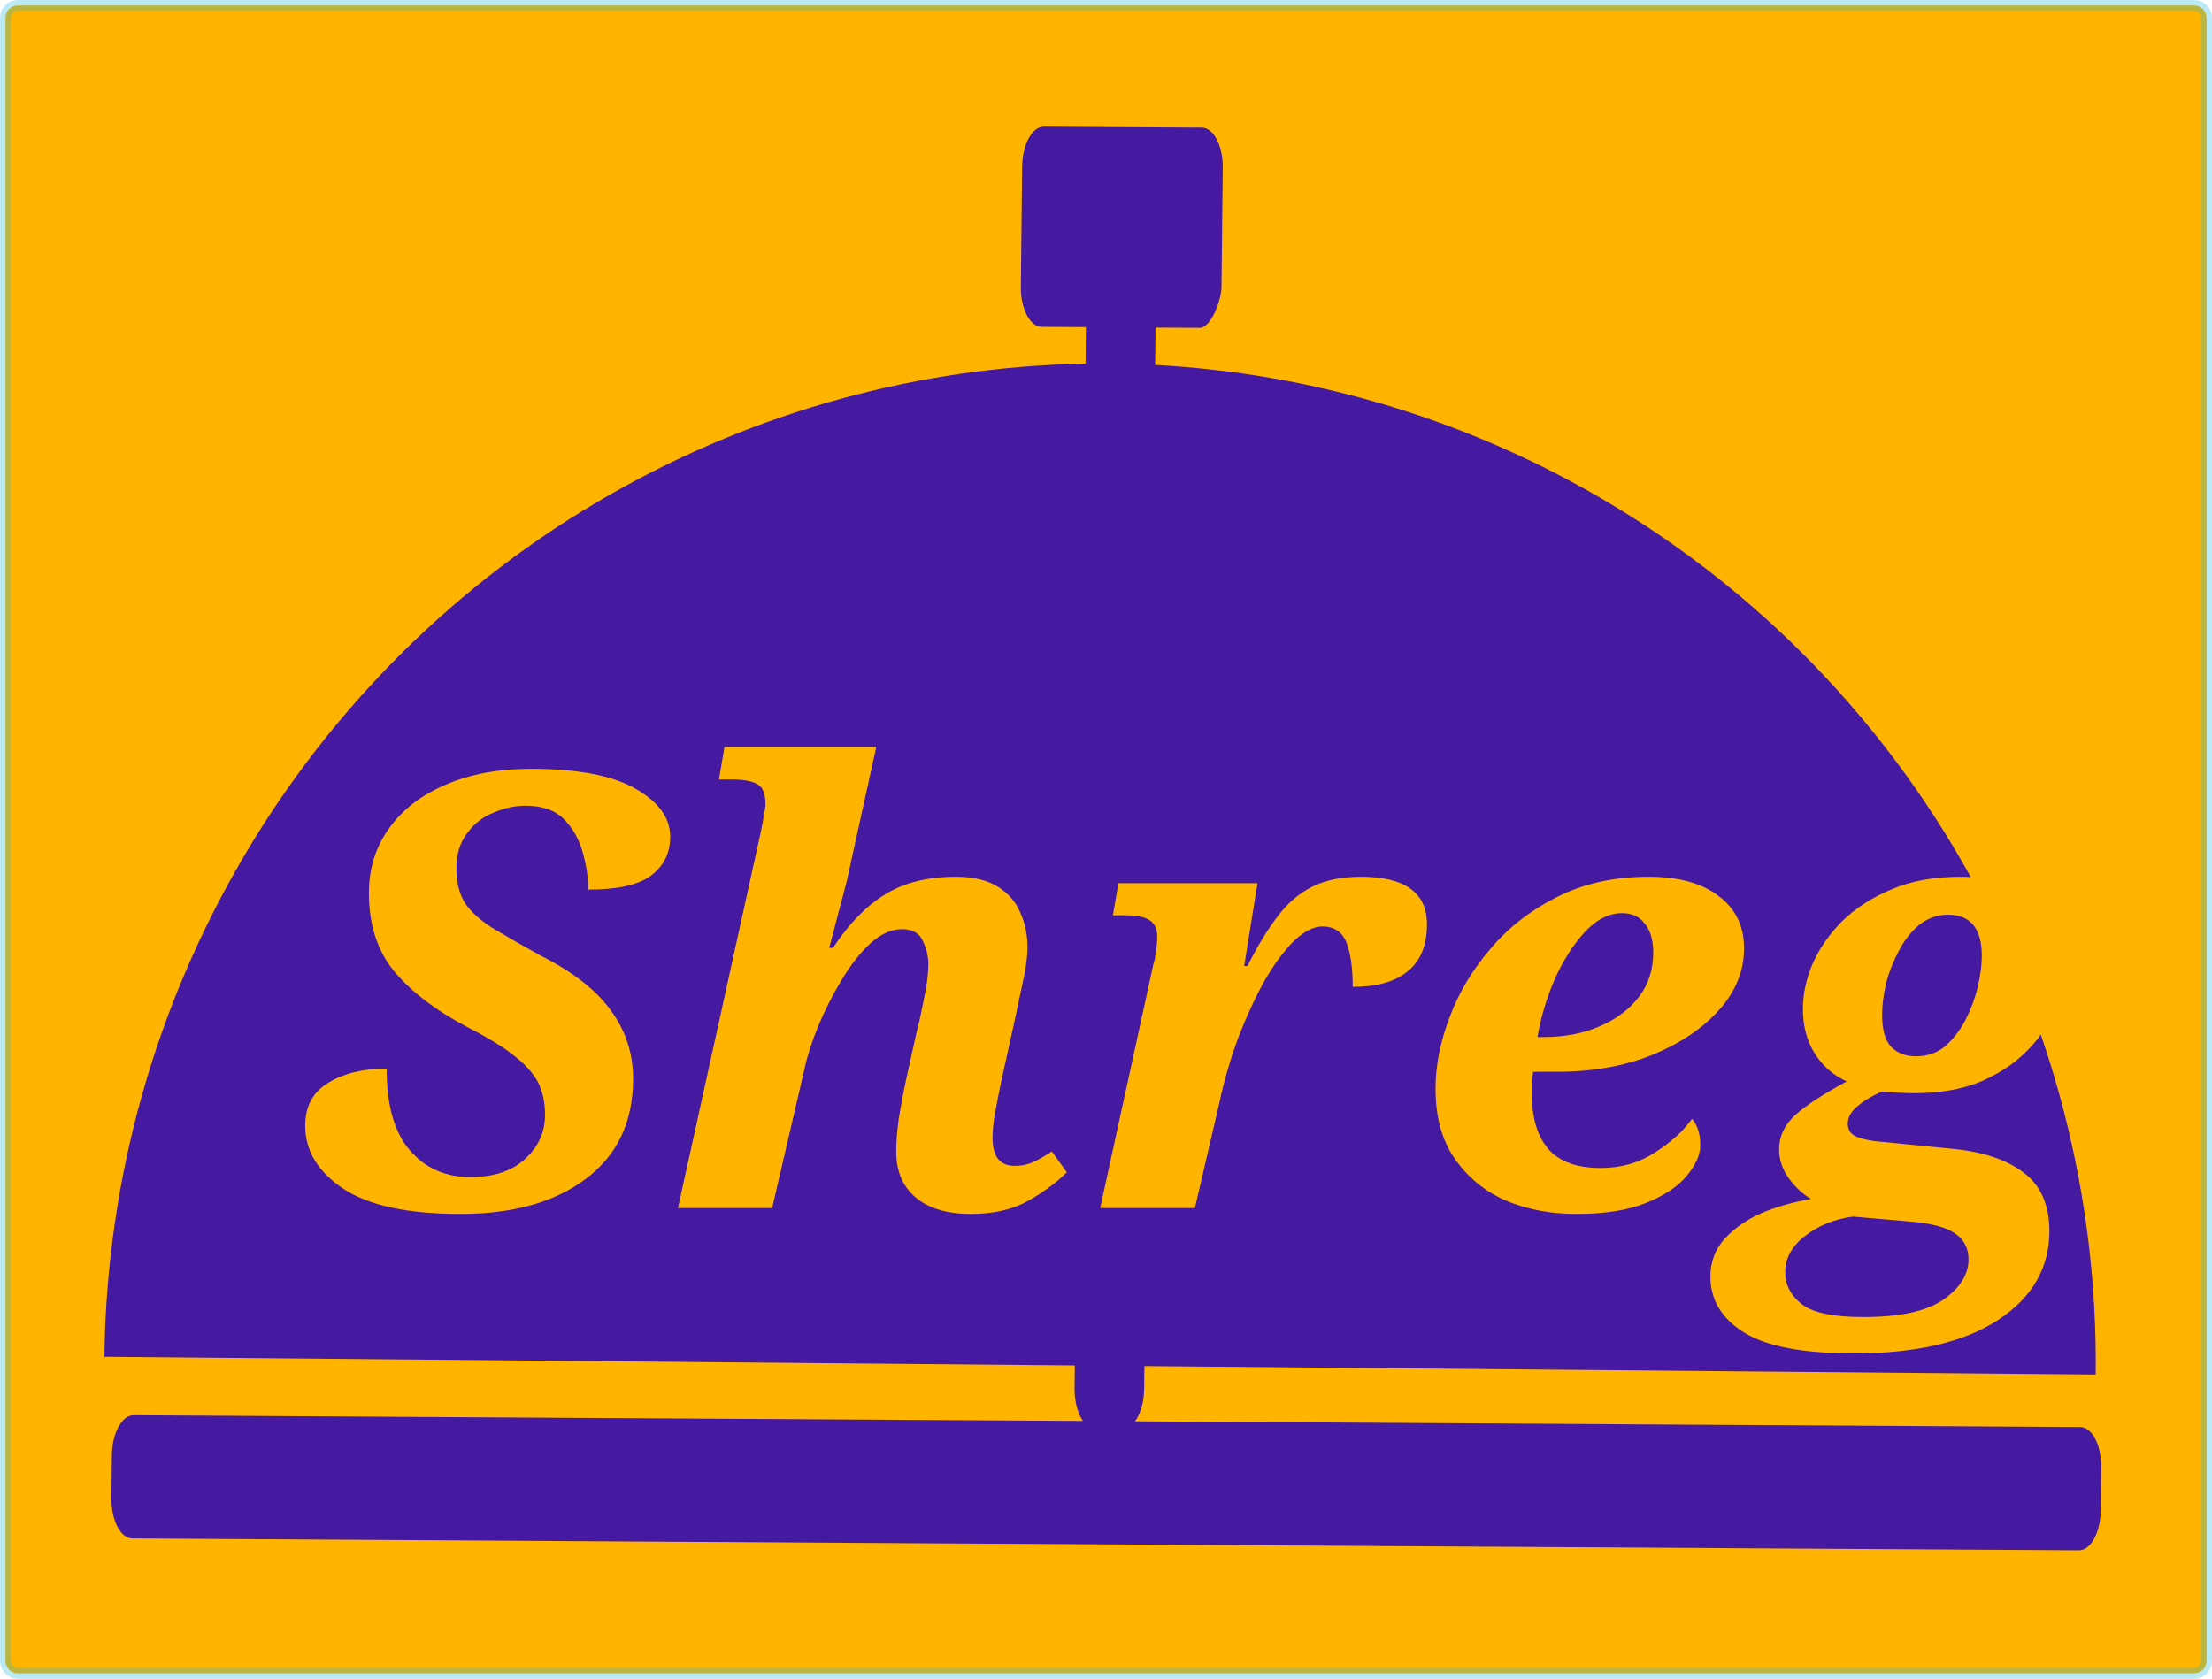
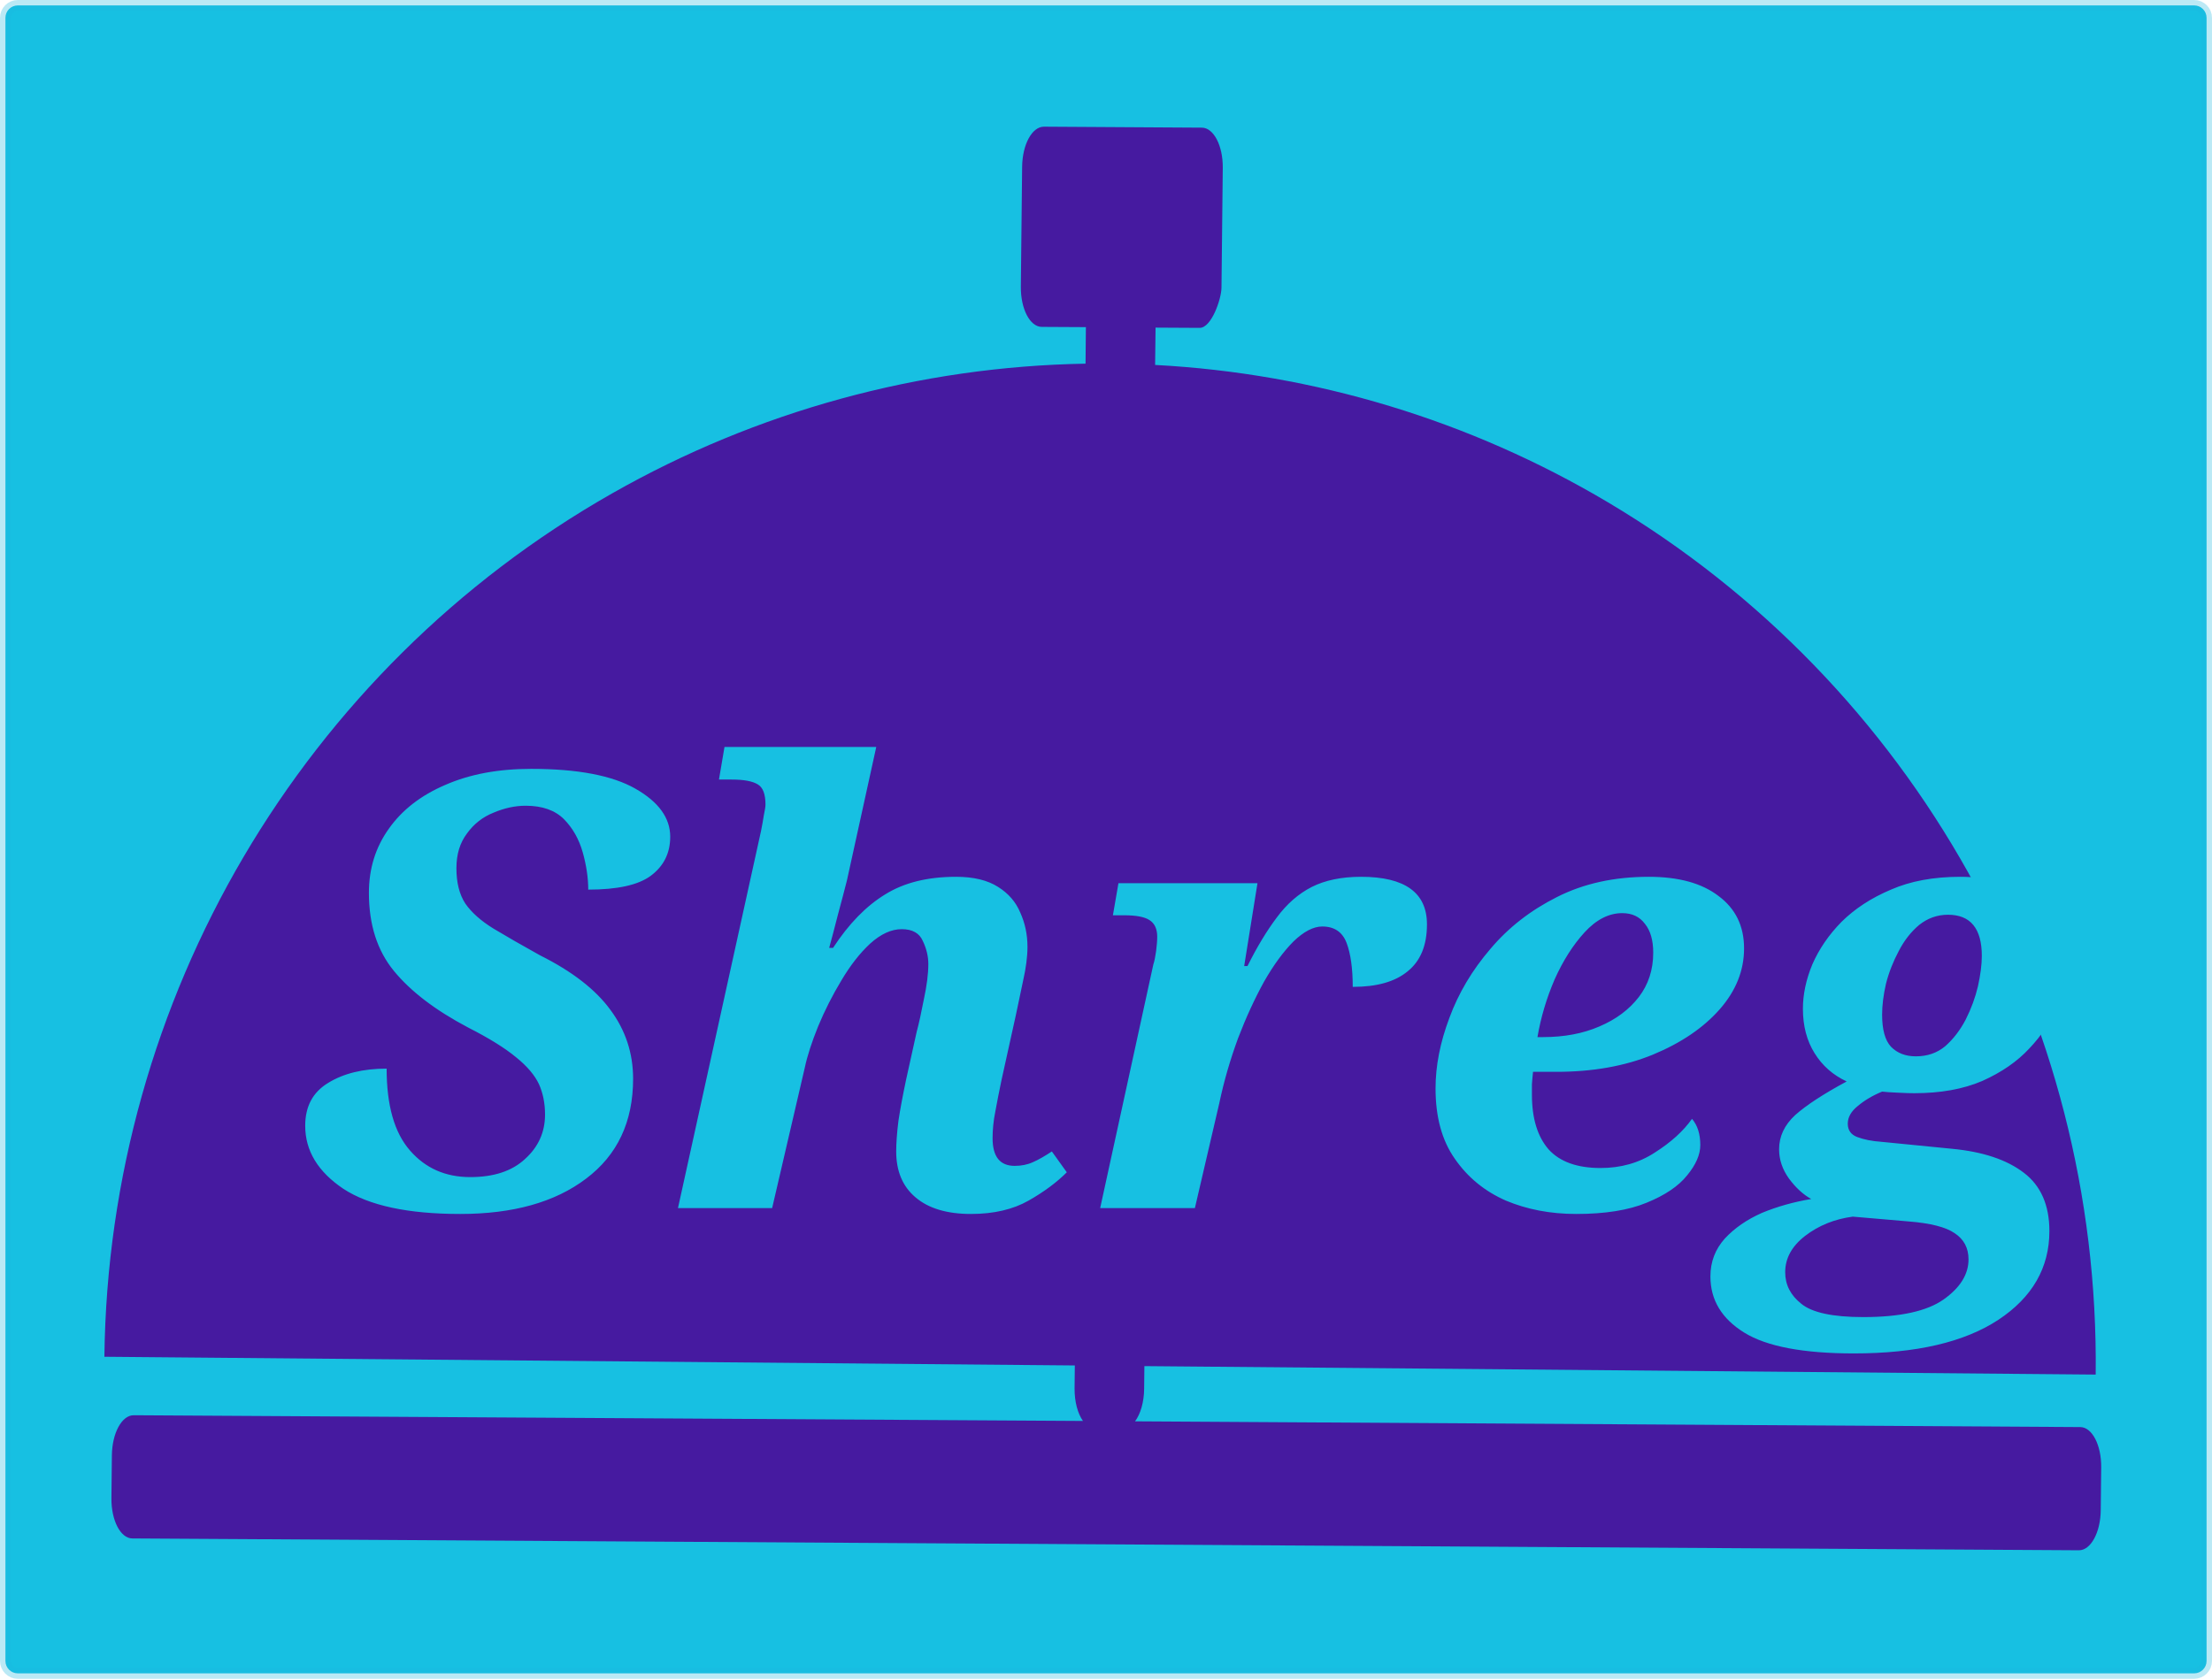
<svg xmlns="http://www.w3.org/2000/svg" width="63.525mm" height="48.223mm" viewBox="0 0 63.525 48.223" version="1.1" id="svg1">
  <defs id="defs1" />
  <g id="layer1" transform="translate(-19.84701,-6.240254)">
-     <rect style="opacity:1;fill:#ffb500;fill-opacity:1;fill-rule:evenodd;stroke:#1bb5dd;stroke-width:0.312;stroke-opacity:0.298" id="rect26" width="63.213" height="47.91" x="20.003" y="6.396" ry="0.356" />
+     <rect style="opacity:1;fill:#17c0e2;fill-opacity:1;fill-rule:evenodd;stroke:#1bb5dd;stroke-width:0.312;stroke-opacity:0.298" id="rect26" width="63.213" height="47.91" x="20.003" y="6.396" ry="0.356" />
    <path id="path77" style="display:inline;fill:#461aa0;fill-opacity:1;stroke-width:1.596;stroke-dasharray:none;paint-order:fill markers stroke" d="m 49.827,9.879 c -0.34,-4.13e-4 -0.619,0.511 -0.626,1.151 l -0.037,3.442 c -0.007,0.64 0.261,1.156 0.601,1.158 l 1.267,0.007 -0.01,1.049 c -4.766,0.083 -9.438,1.363 -13.593,3.725 -8.906,5.063 -14.465,14.517 -14.584,24.801 l 27.869,0.25 -0.007,0.658 c -0.003,0.385 0.091,0.725 0.241,0.936 L 23.686,46.892 c -0.34,-4.14e-4 -0.619,0.511 -0.626,1.151 l -0.013,1.23 c -0.007,0.64 0.261,1.156 0.601,1.158 l 55.903,0.34 c 0.34,4.5e-4 0.619,-0.511 0.626,-1.151 l 0.013,-1.23 c 0.007,-0.64 -0.261,-1.156 -0.601,-1.158 L 52.444,47.067 c 0.155,-0.209 0.257,-0.548 0.261,-0.933 l 0.007,-0.653 27.32,0.243 C 80.15,35.44 74.81,25.888 66.022,20.667 62.069,18.319 57.609,16.966 53.02,16.723 l 0.013,-1.072 1.267,0.007 c 0.34,4.51e-4 0.622,-0.831 0.626,-1.151 0.003,-0.32 0.037,-3.442 0.037,-3.442 0.007,-0.64 -0.261,-1.156 -0.601,-1.158 z" />
-     <text xml:space="preserve" style="font-style:italic;font-variant:normal;font-weight:bold;font-stretch:normal;font-size:17.73px;font-family:Cambria;-inkscape-font-specification:'Cambria, Bold Italic';font-variant-ligatures:normal;font-variant-caps:normal;font-variant-numeric:normal;font-variant-east-asian:normal;text-align:start;writing-mode:lr-tb;direction:ltr;text-anchor:start;fill:#ffb500;fill-opacity:1;fill-rule:evenodd;stroke:none;stroke-width:0.722;stroke-dasharray:none;stroke-opacity:1;paint-order:fill markers stroke" x="27.854" y="41.679" id="text96-5-8" transform="scale(1.018025,0.9822938)">
-       <tspan id="tspan96-9-4" style="font-style:italic;font-variant:normal;font-weight:bold;font-stretch:normal;font-size:17.73px;font-family:Cambria;-inkscape-font-specification:'Cambria, Bold Italic';font-variant-ligatures:normal;font-variant-caps:normal;font-variant-numeric:normal;font-variant-east-asian:normal;fill:#ffb500;fill-opacity:1;stroke:none;stroke-width:0.722;stroke-opacity:1" x="27.854" y="41.679">Shreg</tspan>
+     <text xml:space="preserve" style="font-style:italic;font-variant:normal;font-weight:bold;font-stretch:normal;font-size:17.73px;font-family:Cambria;-inkscape-font-specification:'Cambria, Bold Italic';font-variant-ligatures:normal;font-variant-caps:normal;font-variant-numeric:normal;font-variant-east-asian:normal;text-align:start;writing-mode:lr-tb;direction:ltr;text-anchor:start;fill:#17c0e2;fill-opacity:1;fill-rule:evenodd;stroke:none;stroke-width:0.722;stroke-dasharray:none;stroke-opacity:1;paint-order:fill markers stroke" x="27.854" y="41.679" id="text96-5-8" transform="scale(1.018025,0.9822938)">
+       <tspan id="tspan96-9-4" style="font-style:italic;font-variant:normal;font-weight:bold;font-stretch:normal;font-size:17.73px;font-family:Cambria;-inkscape-font-specification:'Cambria, Bold Italic';font-variant-ligatures:normal;font-variant-caps:normal;font-variant-numeric:normal;font-variant-east-asian:normal;fill:#17c0e2;fill-opacity:1;stroke:none;stroke-width:0.722;stroke-opacity:1" x="27.854" y="41.679">Shreg</tspan>
    </text>
  </g>
</svg>
